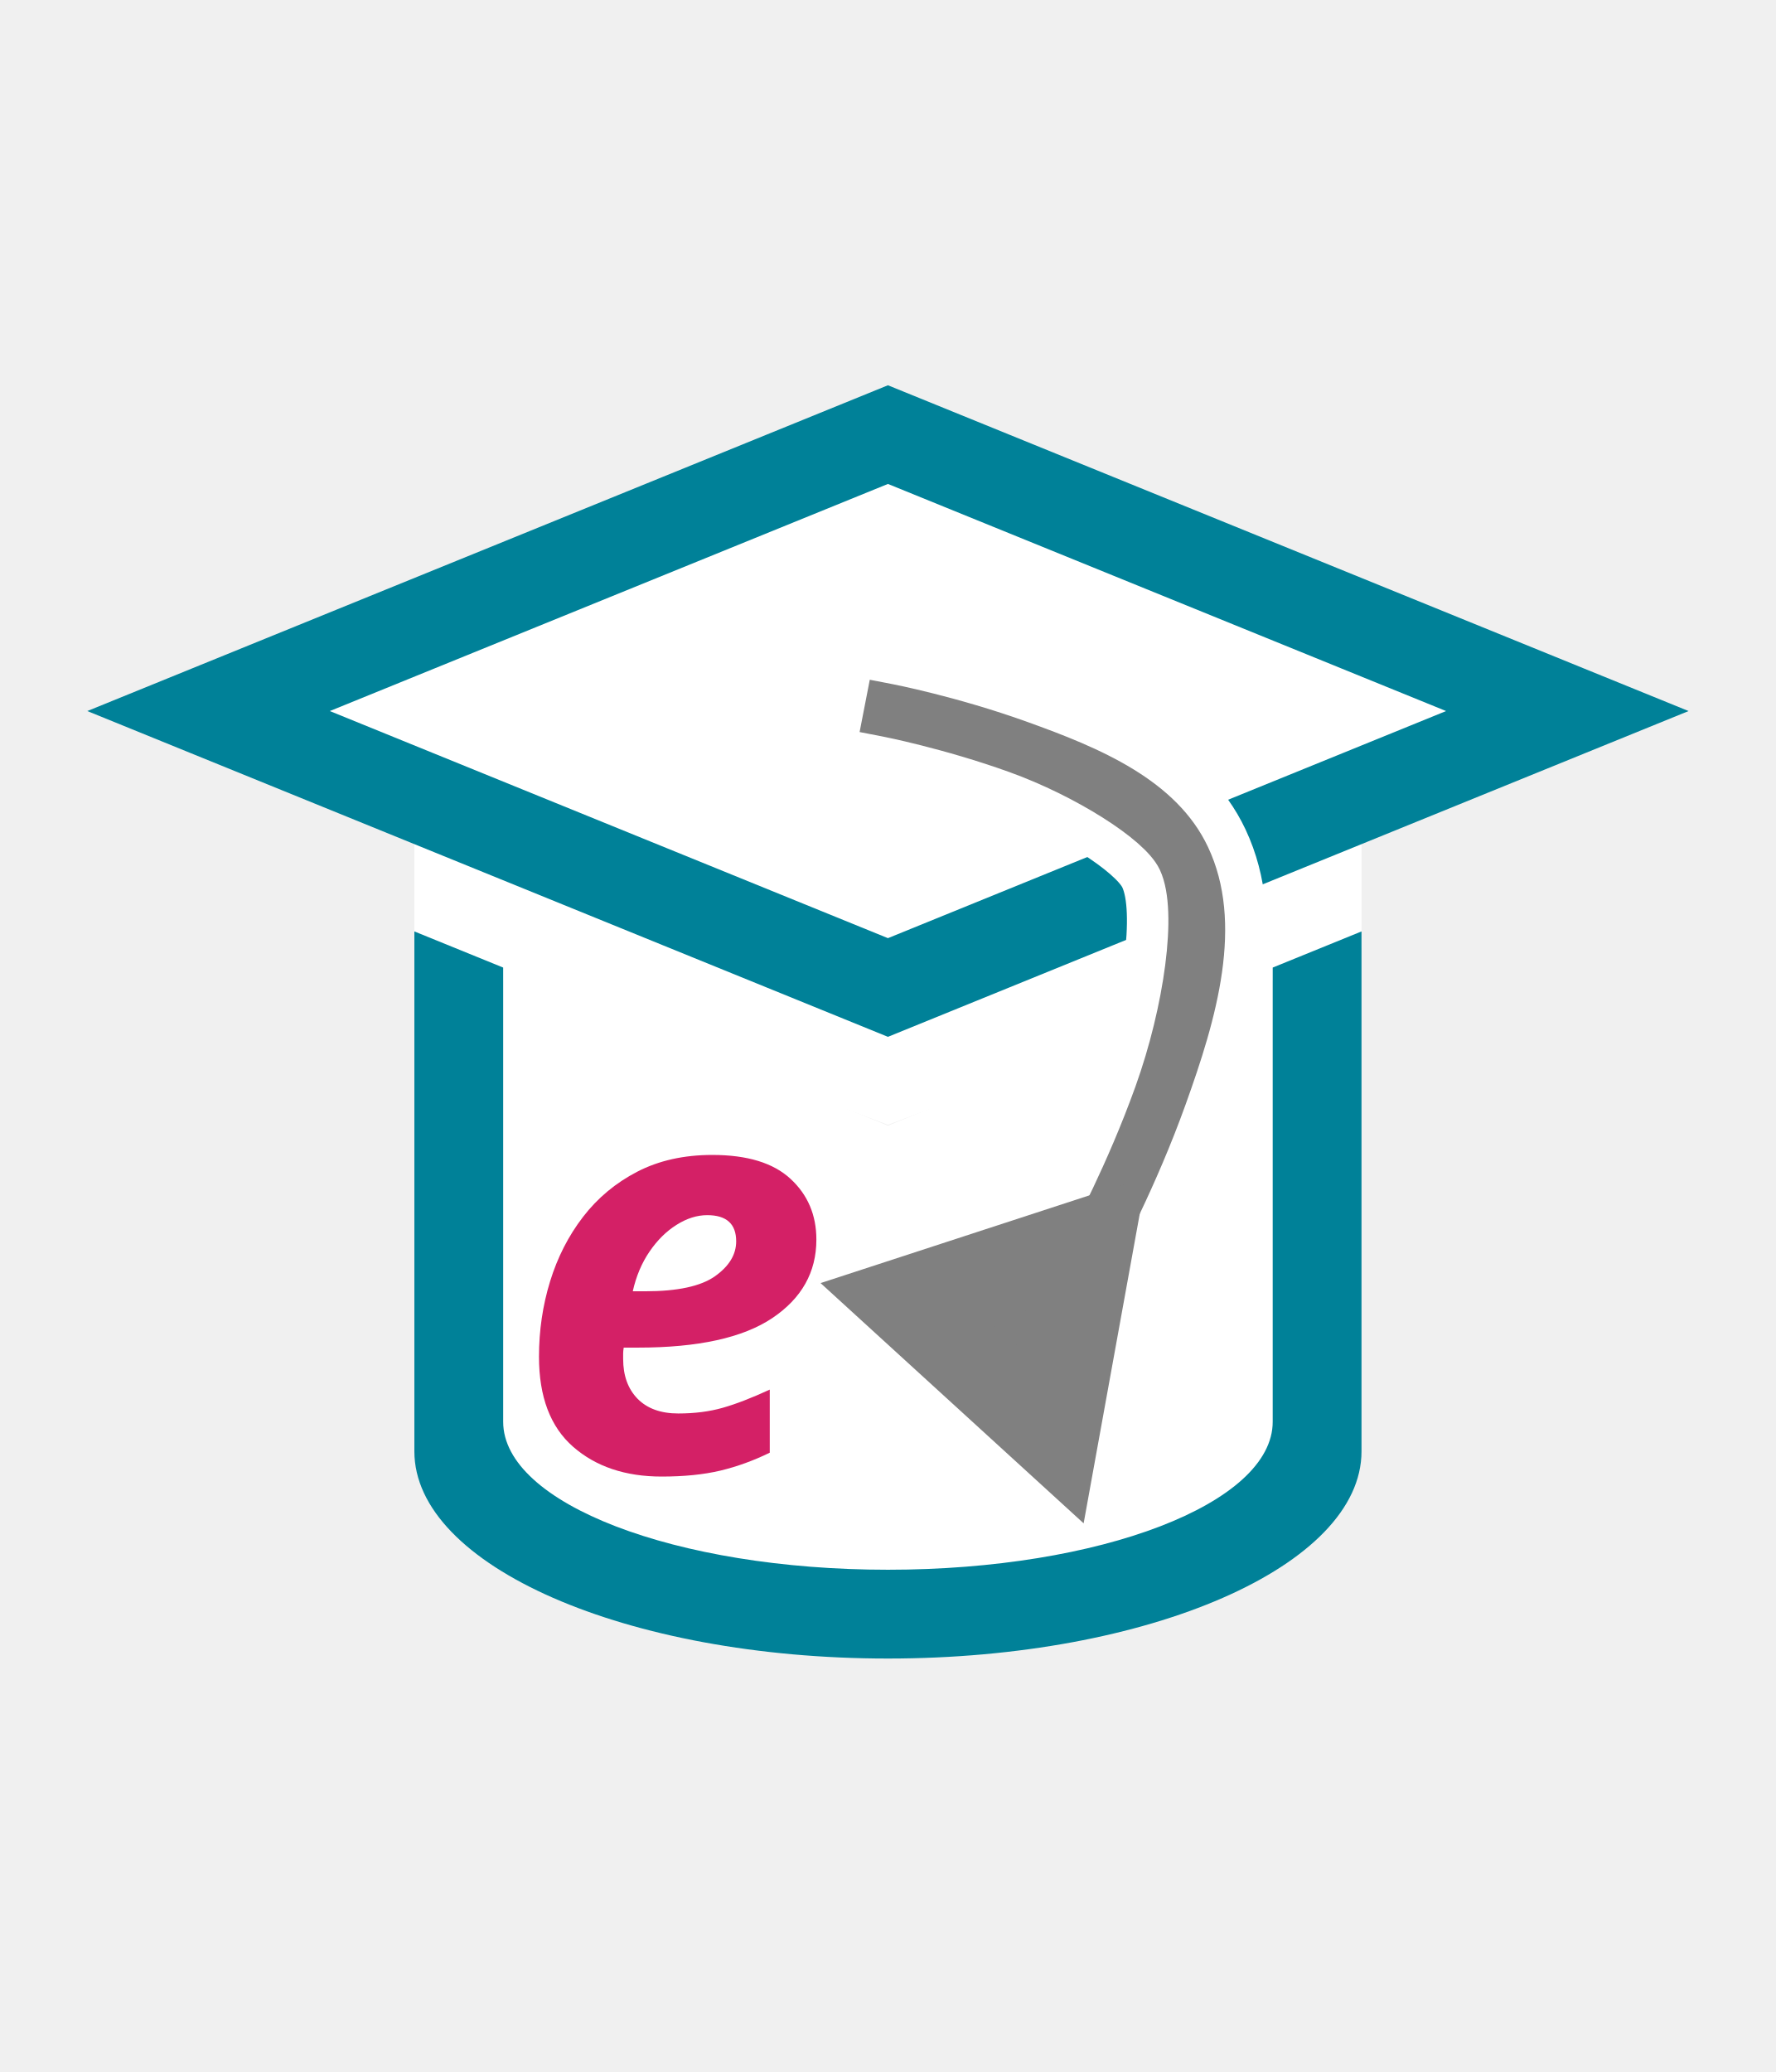
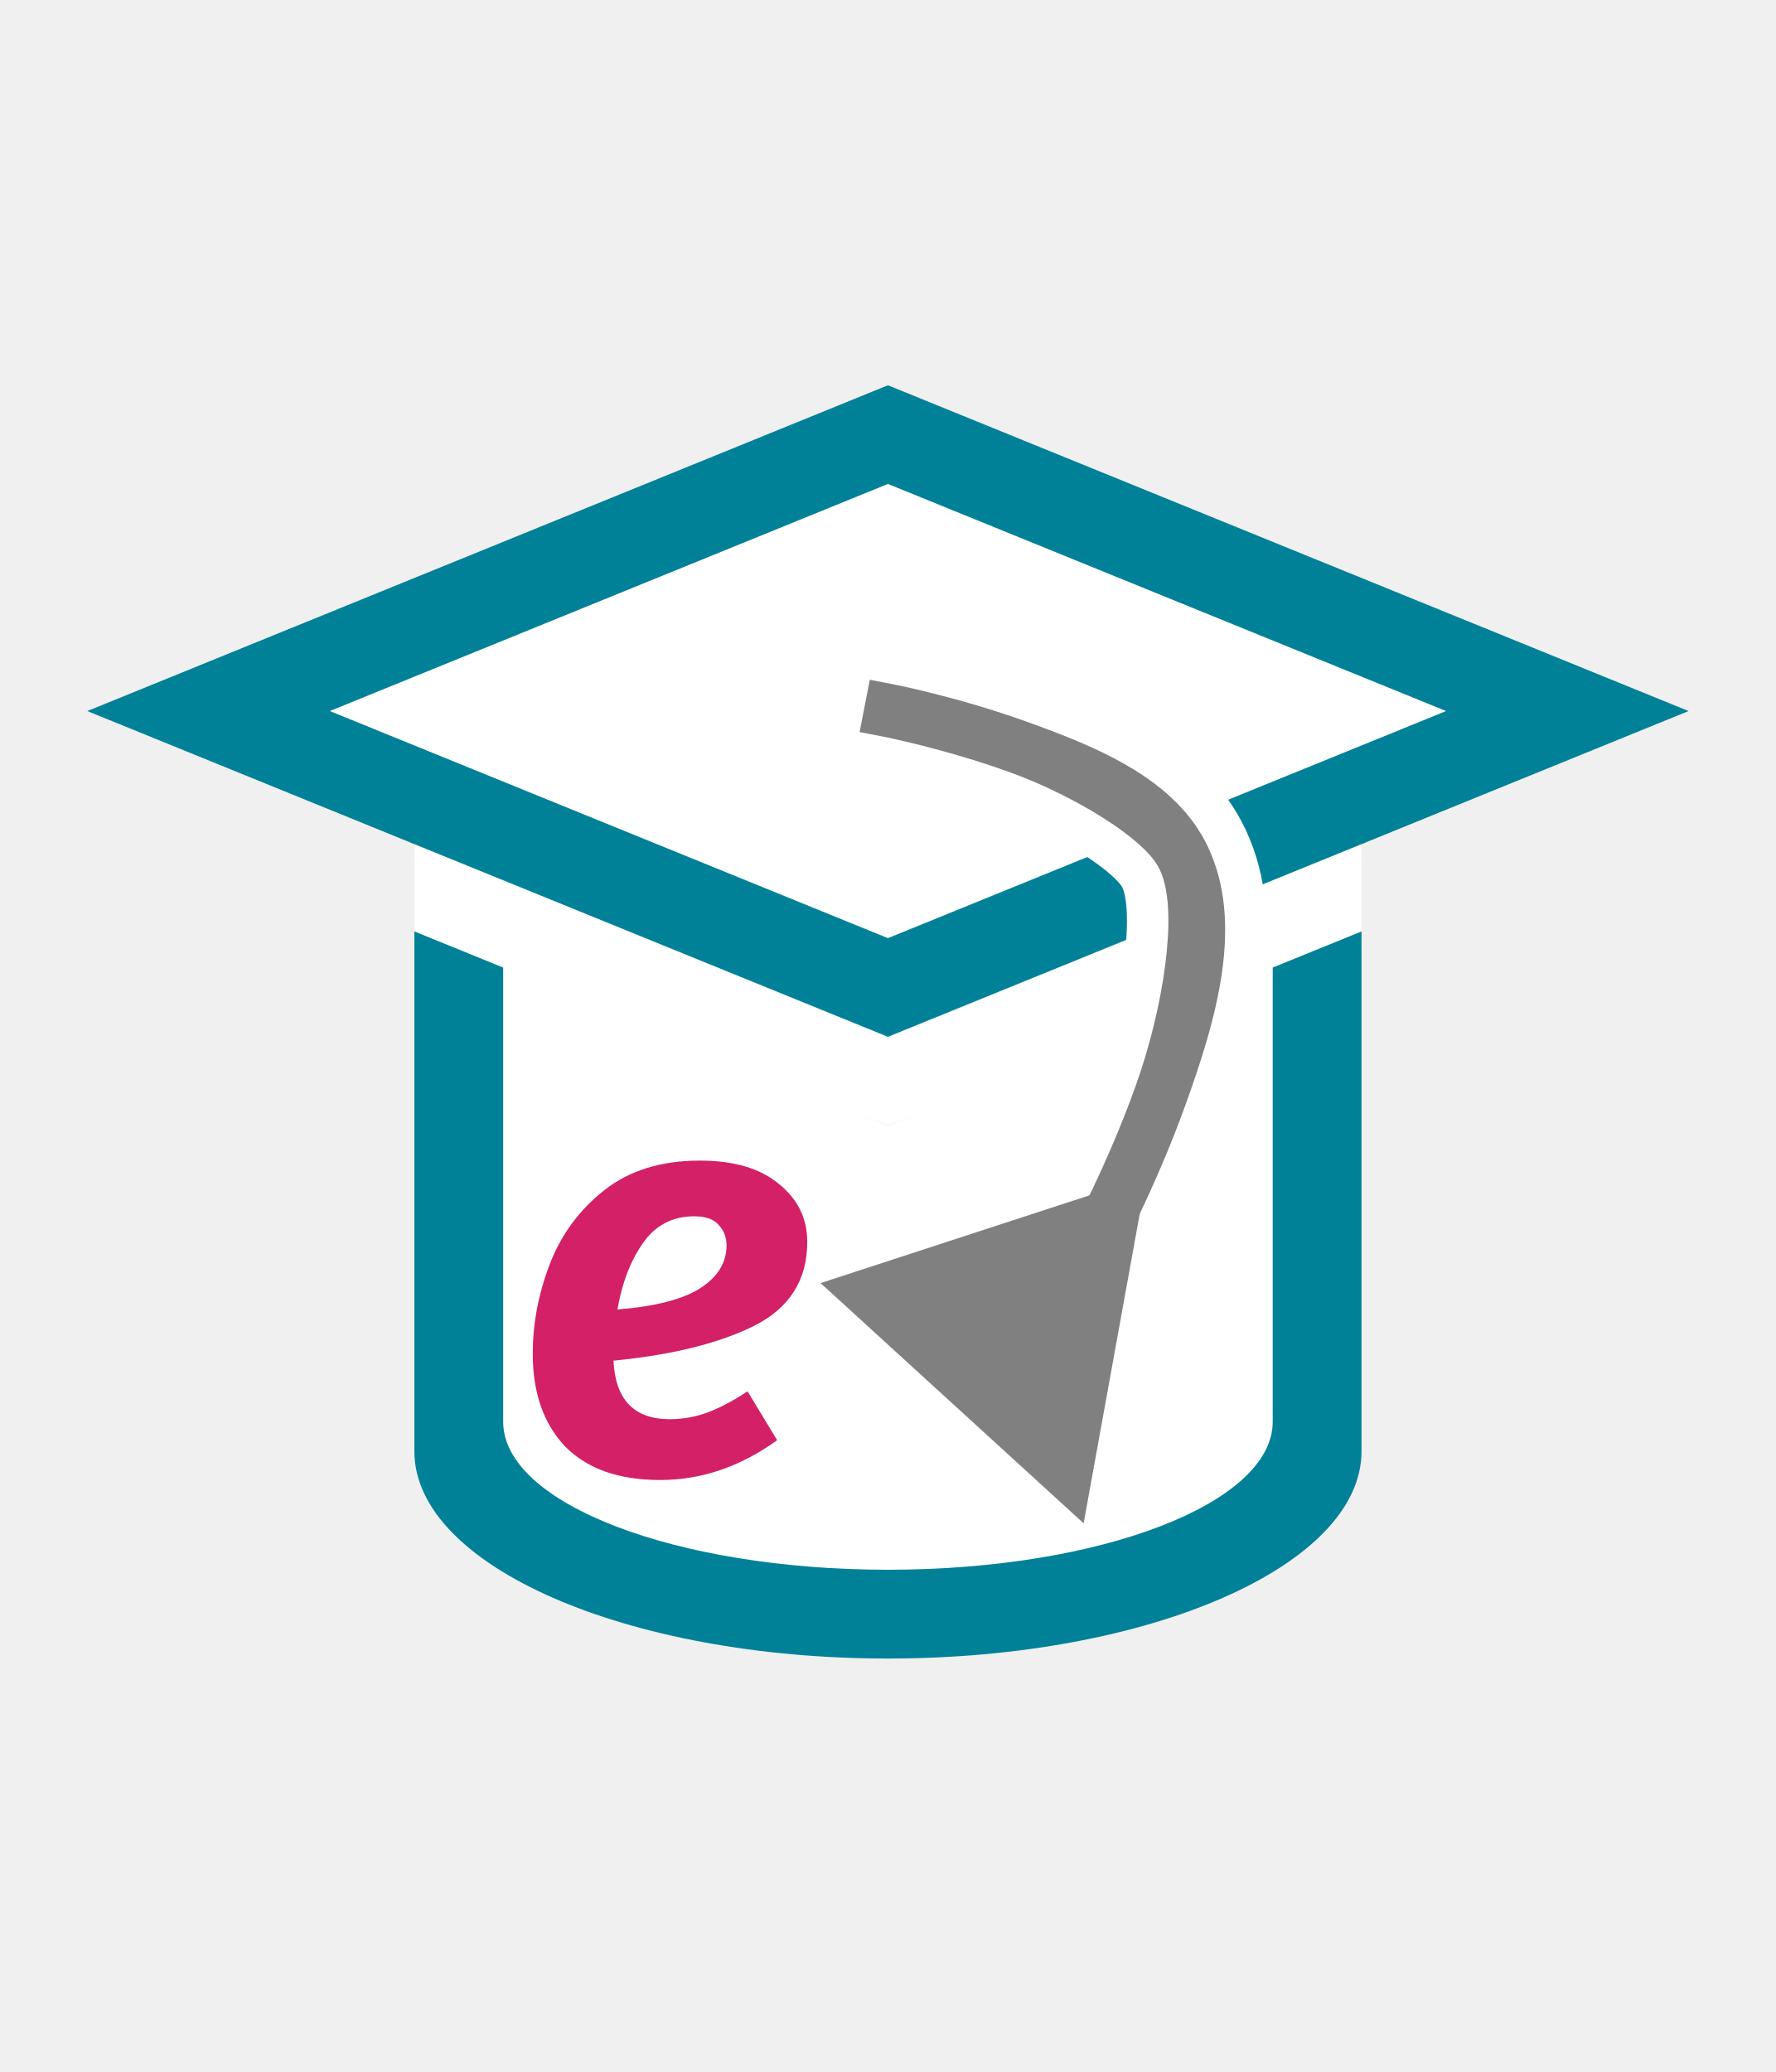
<svg xmlns="http://www.w3.org/2000/svg" width="300" height="350" id="svg3775" version="1.1">
  <defs id="defs3777" />
  <g id="layer1" transform="translate(0,-712.3622)">
    <path style="fill:#ffffff;stroke:none;stroke-width:1px;stroke-linecap:butt;stroke-linejoin:miter;stroke-opacity:1;fill-opacity:1" d="m 70,852.362 80,35 80,-35 v 20 l -80,30 -80,-30 z" id="path849" />
    <path style="color:#000000;display:inline;overflow:visible;visibility:visible;fill:#ffffff;fill-opacity:1;stroke:none;stroke-width:10;marker:none;enable-background:accumulate" d="M 85,876.057 V 977.52 H 215 V 876.057 l -65,26.447 z" id="rect3771" />
    <path style="color:#000000;font-style:normal;font-variant:normal;font-weight:normal;font-stretch:normal;font-size:medium;line-height:normal;font-family:Sans;-inkscape-font-specification:Sans;text-indent:0;text-align:start;text-decoration:none;text-decoration-line:none;letter-spacing:normal;word-spacing:normal;text-transform:none;writing-mode:lr-tb;direction:ltr;baseline-shift:baseline;text-anchor:start;display:inline;overflow:visible;visibility:visible;fill:#008198;fill-opacity:1;fill-rule:nonzero;stroke:none;stroke-width:10;marker:none;enable-background:accumulate" d="m 70,869.698 v 87.822 c 0,19.33 35.817,35 80,35 44.183,0 80,-15.67 80,-35 v -87.822 l -15,6.104 v 61.365 15.354 c 0,13.807 -29.101,25 -65,25 -35.899,0 -65,-11.193 -65,-25 V 937.192 875.801 Z" id="rect4408" />
    <path id="path3763" d="M 35.232,832.472 150,785.775 264.768,832.472 150,879.169 Z" style="color:#000000;display:inline;overflow:visible;visibility:visible;fill:#ffffff;fill-opacity:1;stroke:#008198;stroke-width:15.439;stroke-miterlimit:4;stroke-dasharray:none;stroke-opacity:1;marker:none;enable-background:accumulate" />
-     <text xml:space="preserve" style="font-style:italic;font-variant:normal;font-weight:600;font-stretch:normal;font-size:96px;line-height:1.25;font-family:'Fira Sans';-inkscape-font-specification:'Fira Sans, Semi-Bold Italic';font-variant-ligatures:normal;font-variant-caps:normal;font-variant-numeric:normal;font-variant-east-asian:normal;display:inline;fill:#d42066;fill-opacity:1;stroke:none" x="86.832" y="960.826" id="text877">
-       <tspan id="tspan875" x="86.832" y="960.826" style="font-style:italic;font-variant:normal;font-weight:600;font-stretch:normal;font-size:96px;font-family:'Fira Sans';-inkscape-font-specification:'Fira Sans, Semi-Bold Italic';font-variant-ligatures:normal;font-variant-caps:normal;font-variant-numeric:normal;font-variant-east-asian:normal;fill:#d42066;fill-opacity:1">e</tspan>
-     </text>
+     <g aria-label="e" id="text877" style="font-style:italic;font-variant:normal;font-weight:600;font-stretch:normal;font-size:96px;line-height:1.25;font-family:'Fira Sans';-inkscape-font-specification:'Fira Sans, Semi-Bold Italic';font-variant-ligatures:normal;font-variant-caps:normal;font-variant-numeric:normal;font-variant-east-asian:normal;display:inline;fill:#d42066;fill-opacity:1;stroke:none">
+       <path d="m 136.368,922.138 q 0,9.696 -9.024,14.208 -8.928,4.416 -23.712,5.856 0.48,9.888 9.504,9.888 3.36,0 6.432,-1.152 3.072,-1.152 6.72,-3.552 l 4.992,8.256 q -9.312,6.72 -19.776,6.72 -10.464,0 -16.032,-5.664 -5.472,-5.76 -5.472,-15.648 0,-7.68 2.88,-15.168 2.88,-7.488 9.216,-12.48 6.336,-4.992 16.128,-4.992 8.64,0 13.344,3.936 4.8,3.84 4.8,9.792 z m -32.064,11.424 q 9.504,-0.768 13.92,-3.552 4.512,-2.88 4.512,-7.296 0,-2.016 -1.344,-3.456 -1.248,-1.44 -4.128,-1.44 -5.472,0 -8.64,4.512 -3.168,4.512 -4.32,11.232 z" style="font-style:italic;font-variant:normal;font-weight:600;font-stretch:normal;font-size:96px;font-family:'Fira Sans';-inkscape-font-specification:'Fira Sans, Semi-Bold Italic';font-variant-ligatures:normal;font-variant-caps:normal;font-variant-numeric:normal;font-variant-east-asian:normal;fill:#d42066;fill-opacity:1" id="path847" />
+     </g>
    <g id="path4587" style="opacity:1;fill:#808080;fill-opacity:1;stroke:#ffffff;stroke-opacity:1;stroke-width:7;stroke-miterlimit:4;stroke-dasharray:none">
      <path style="color:#000000;font-style:normal;font-variant:normal;font-weight:normal;font-stretch:normal;font-size:medium;line-height:normal;font-family:sans-serif;font-variant-ligatures:normal;font-variant-position:normal;font-variant-caps:normal;font-variant-numeric:normal;font-variant-alternates:normal;font-variant-east-asian:normal;font-feature-settings:normal;font-variation-settings:normal;text-indent:0;text-align:start;text-decoration:none;text-decoration-line:none;text-decoration-style:solid;text-decoration-color:#000000;letter-spacing:normal;word-spacing:normal;text-transform:none;writing-mode:lr-tb;direction:ltr;text-orientation:mixed;dominant-baseline:auto;baseline-shift:baseline;text-anchor:start;white-space:normal;shape-padding:0;shape-margin:0;inline-size:0;clip-rule:nonzero;display:inline;overflow:visible;visibility:visible;isolation:auto;mix-blend-mode:normal;color-interpolation:sRGB;color-interpolation-filters:linearRGB;solid-color:#000000;solid-opacity:1;vector-effect:none;fill:#808080;fill-opacity:1;fill-rule:nonzero;stroke:#ffffff;stroke-width:7;stroke-linecap:butt;stroke-linejoin:miter;stroke-miterlimit:4;stroke-dasharray:none;stroke-dashoffset:0;stroke-opacity:1;color-rendering:auto;image-rendering:auto;shape-rendering:auto;text-rendering:auto;enable-background:accumulate;stop-color:#000000;stop-opacity:1" d="m 150.096,831.871 -0.191,0.982 c 0,0 10.484,2.031 21.949,6.158 11.465,4.128 23.855,10.415 27.693,18.564 4.606,9.778 0.954,25.967 -3.965,39.66 -4.919,13.693 -11.021,24.887 -11.021,24.887 l 0.879,0.479 c 0,0 6.134,-11.25 11.084,-25.027 4.95,-13.778 8.799,-30.088 3.93,-40.426 -4.102,-8.709 -16.712,-14.92 -28.262,-19.078 -11.55,-4.158 -22.096,-6.199 -22.096,-6.199 z" id="path5103" />
      <path style="color:#000000;font-style:normal;font-variant:normal;font-weight:normal;font-stretch:normal;font-size:medium;line-height:normal;font-family:sans-serif;font-variant-ligatures:normal;font-variant-position:normal;font-variant-caps:normal;font-variant-numeric:normal;font-variant-alternates:normal;font-variant-east-asian:normal;font-feature-settings:normal;font-variation-settings:normal;text-indent:0;text-align:start;text-decoration:none;text-decoration-line:none;text-decoration-style:solid;text-decoration-color:#000000;letter-spacing:normal;word-spacing:normal;text-transform:none;writing-mode:lr-tb;direction:ltr;text-orientation:mixed;dominant-baseline:auto;baseline-shift:baseline;text-anchor:start;white-space:normal;shape-padding:0;shape-margin:0;inline-size:0;clip-rule:nonzero;display:inline;overflow:visible;visibility:visible;isolation:auto;mix-blend-mode:normal;color-interpolation:sRGB;color-interpolation-filters:linearRGB;solid-color:#000000;solid-opacity:1;vector-effect:none;fill:#808080;fill-opacity:1;fill-rule:nonzero;stroke:#ffffff;stroke-linecap:butt;stroke-linejoin:miter;stroke-miterlimit:4;stroke-dasharray:none;stroke-dashoffset:0;stroke-opacity:1;color-rendering:auto;image-rendering:auto;shape-rendering:auto;text-rendering:auto;enable-background:accumulate;stop-color:#000000;stop-opacity:1;stroke-width:7" d="M 144.166 823.084 L 142.734 830.438 L 141.107 838.789 L 148.479 840.217 C 148.479 840.217 158.481 842.169 169.312 846.068 C 180.114 849.957 190.941 856.906 192.762 860.771 C 195.357 866.281 193.206 881.667 188.523 894.701 C 183.832 907.761 177.975 918.533 177.975 918.533 L 174.383 925.121 L 188.436 932.771 L 192.023 926.191 C 192.023 926.191 198.405 914.52 203.582 900.109 C 208.75 885.724 214.052 868.421 207.238 853.953 C 201.197 841.127 186.885 835.389 174.732 831.014 C 162.55 826.628 151.521 824.508 151.521 824.508 L 144.166 823.084 z " id="path5105" />
    </g>
    <path style="color:#000000;display:inline;overflow:visible;visibility:visible;fill:#808080;fill-opacity:1;stroke:#808080;stroke-width:7.149;stroke-linecap:butt;stroke-linejoin:miter;stroke-miterlimit:4;stroke-dasharray:none;stroke-dashoffset:0;stroke-opacity:1;marker:none;enable-background:accumulate" id="path3784" transform="matrix(1.991581,-0.3840714,0.4473411,2.060558,-419.9618,-91.80723)" d="m 185.08,526.585 -3.189,7.466 -3.189,7.466 -4.871,-6.495 -4.871,-6.495 8.06,-0.971 z" />
  </g>
</svg>
